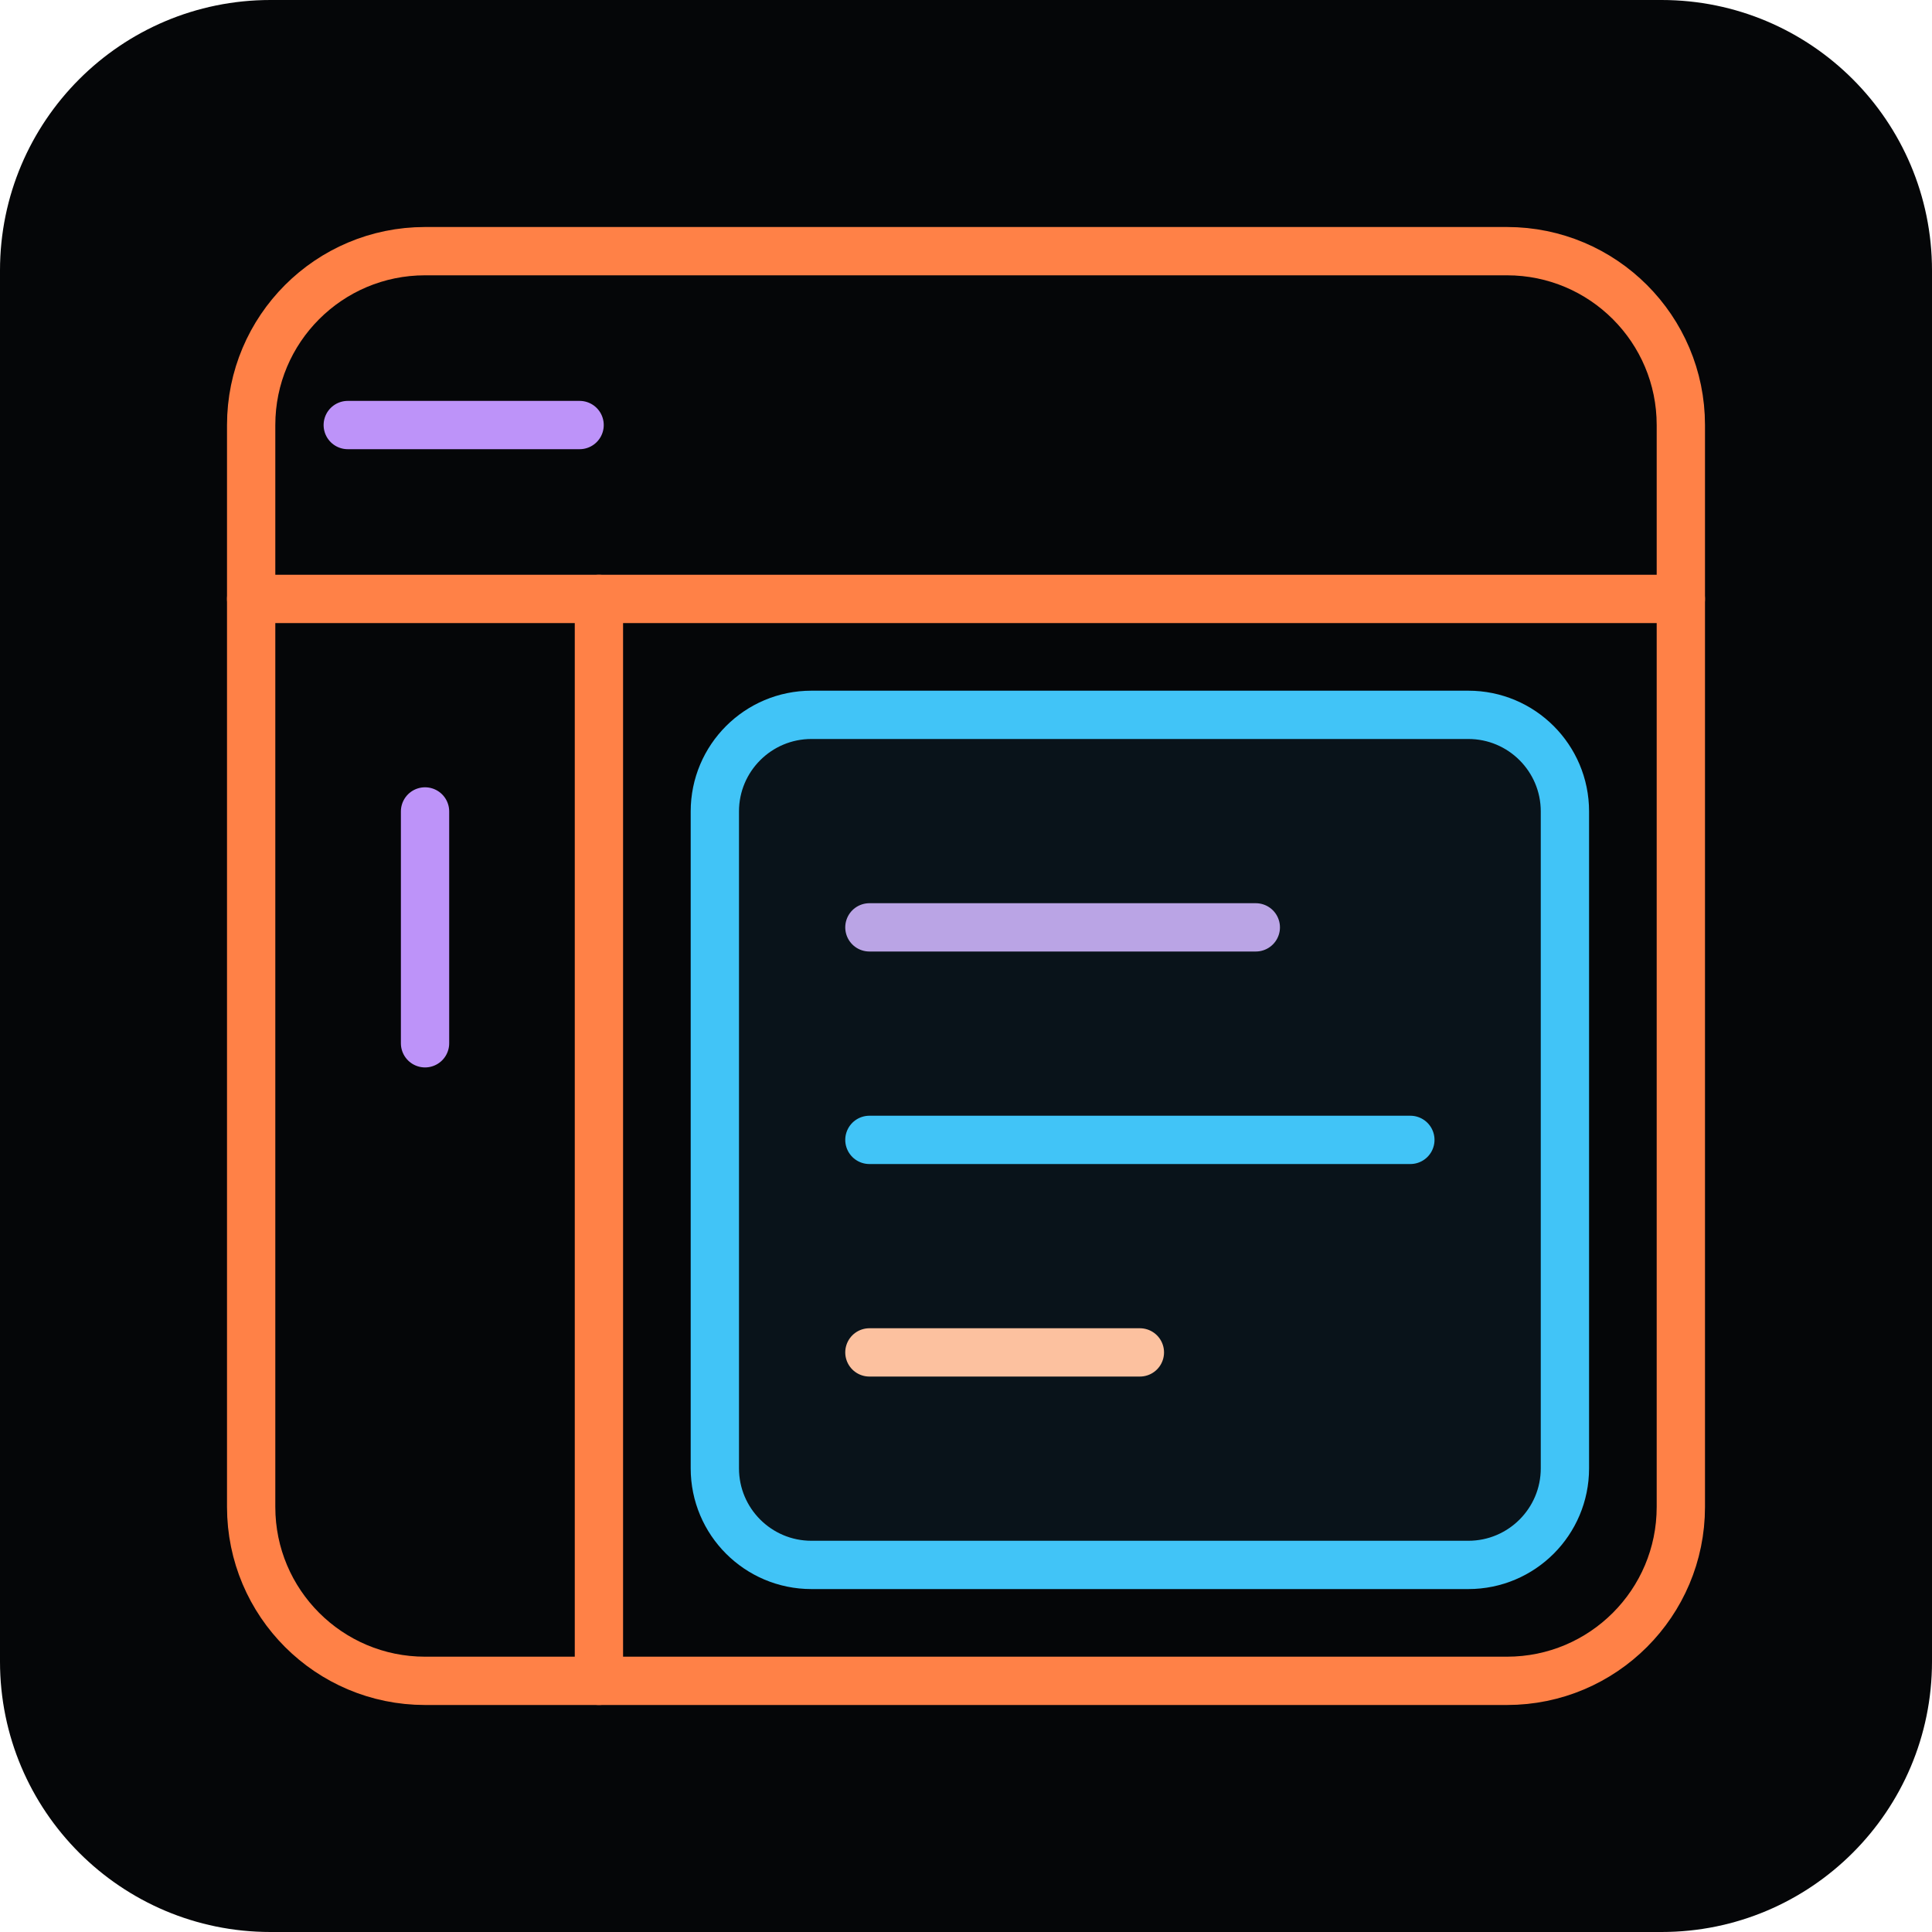
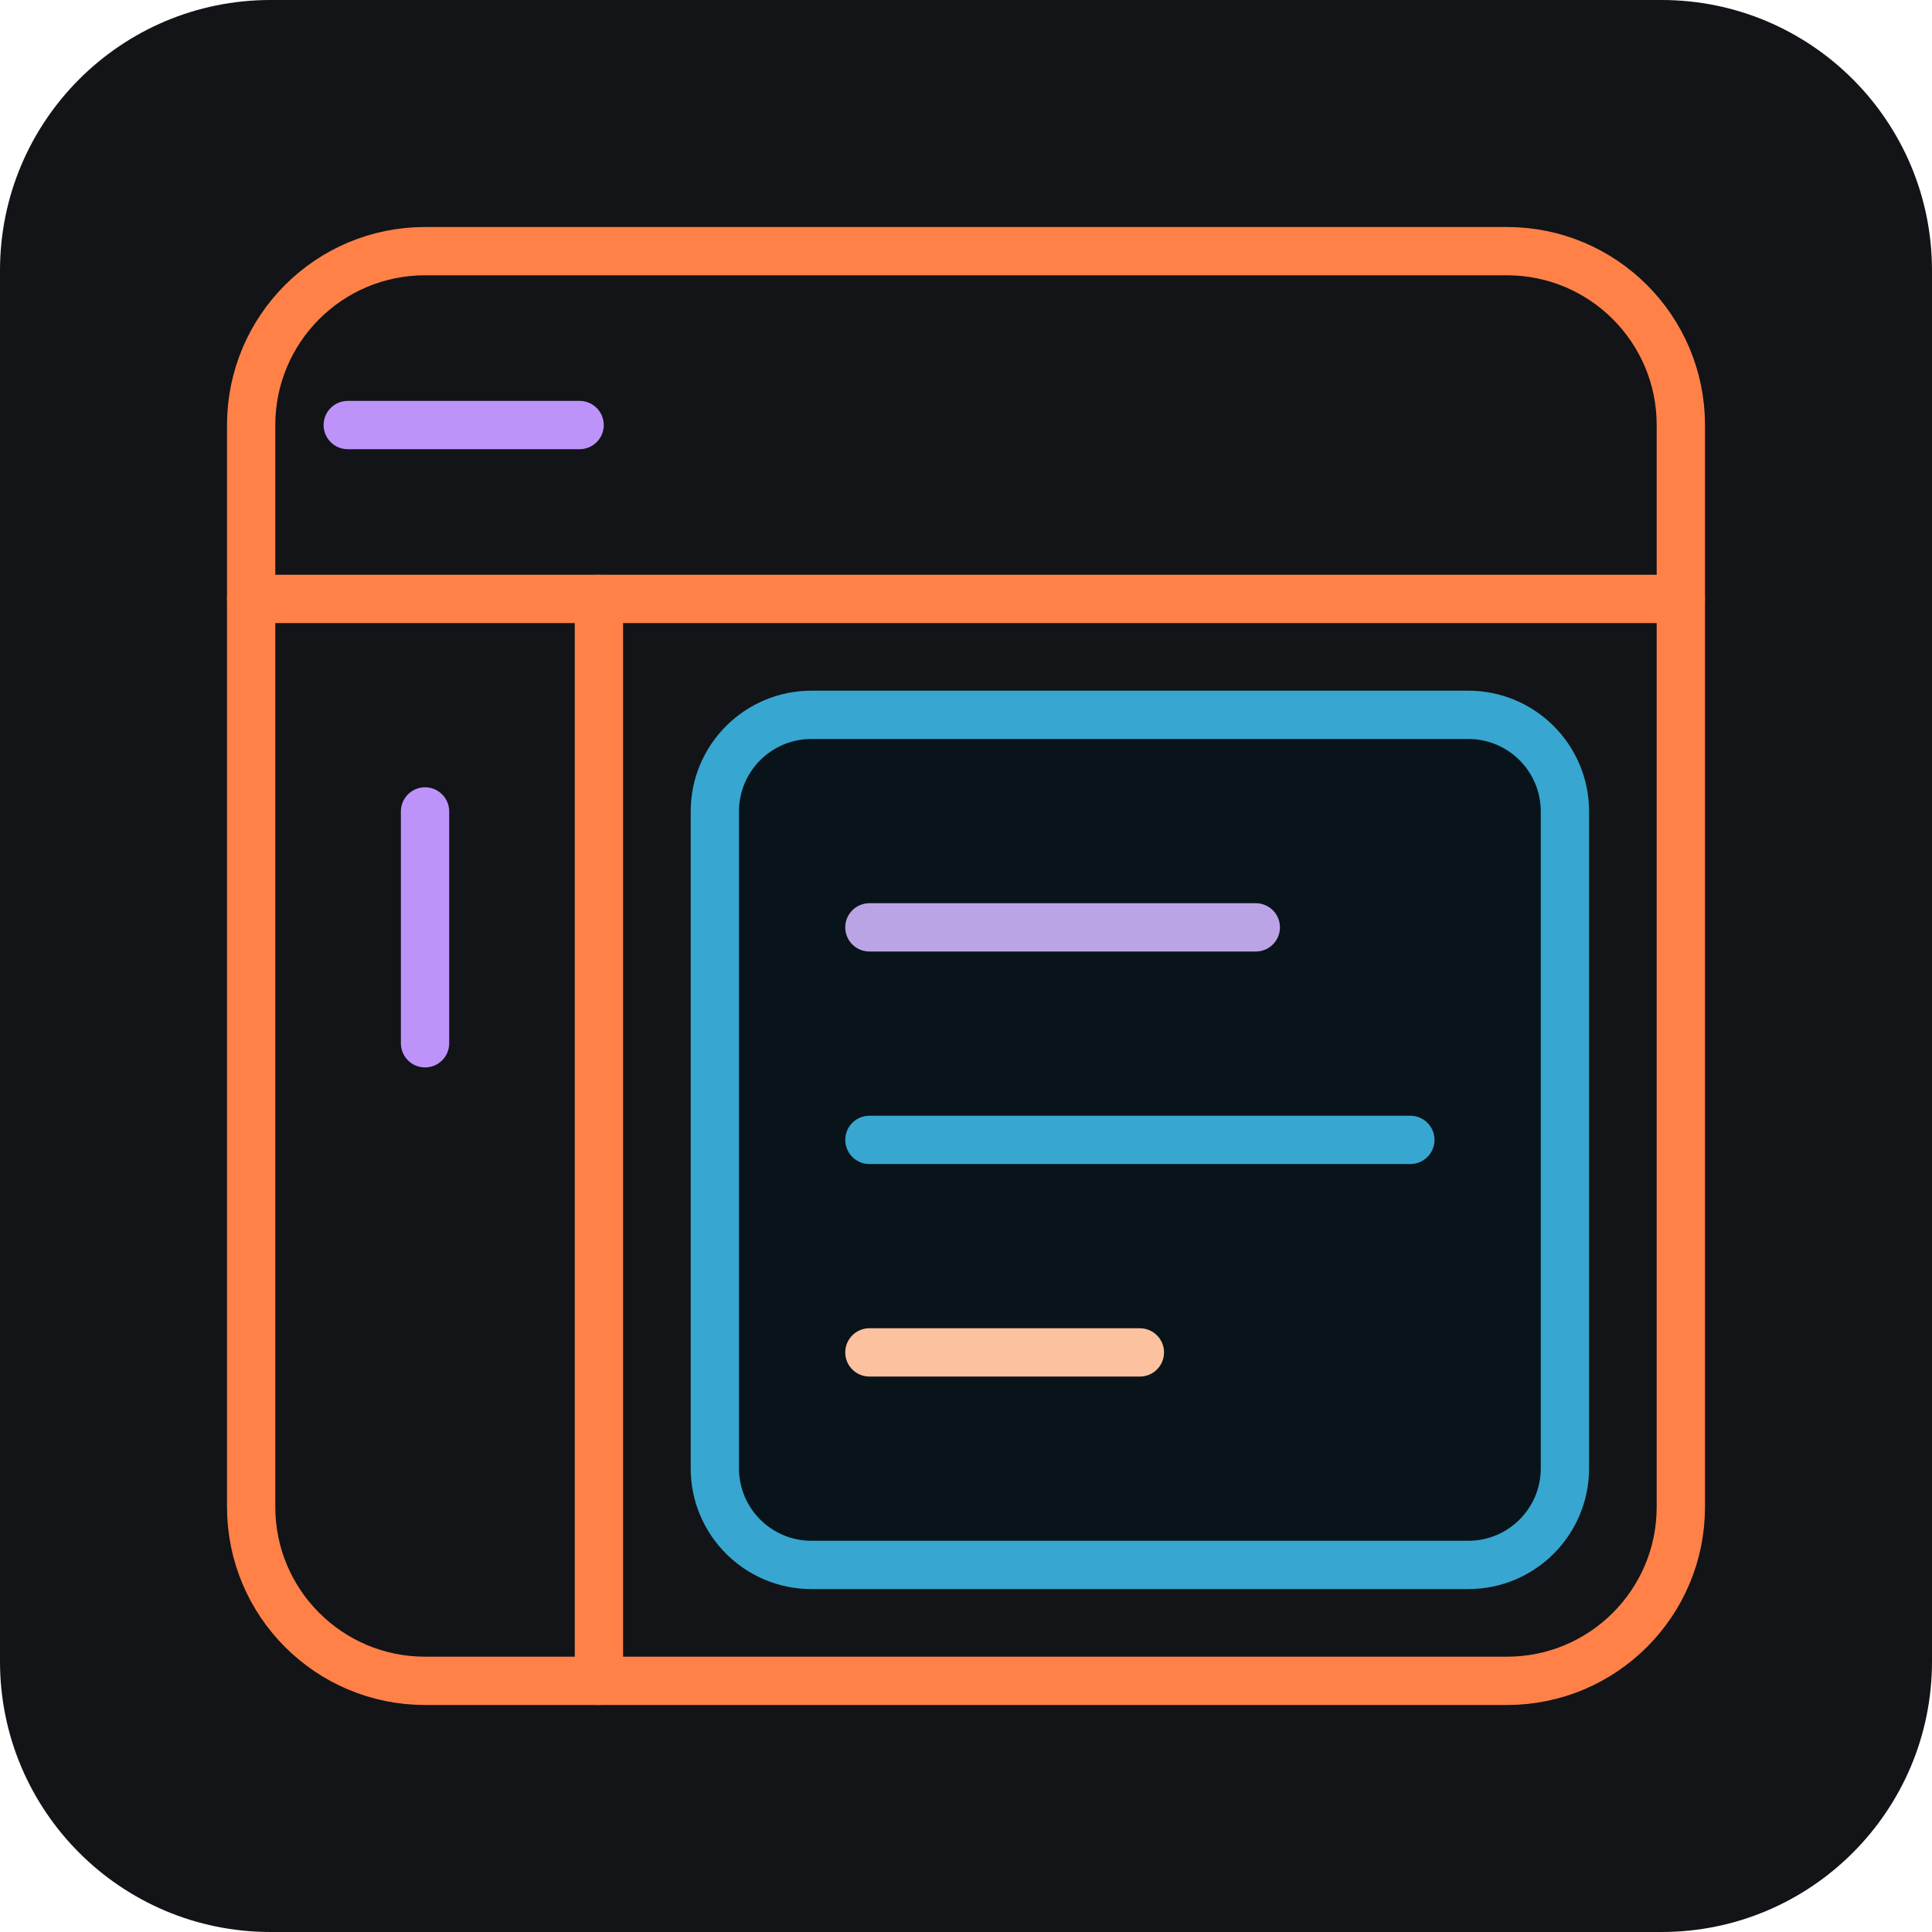
<svg xmlns="http://www.w3.org/2000/svg" viewBox="0 0 200 200" role="img" aria-label="Mix theme mark" fill="none" stroke="#FF8147" stroke-width="5" stroke-linejoin="round" stroke-linecap="round">
-   <rect width="200" height="200" rx="28" fill="#050608" stroke="none" />
+   <rect width="200" height="200" rx="28" fill="#121417" stroke="none" />
  <rect x="26" y="26" width="148" height="148" rx="18" />
  <line x1="26" y1="62" x2="174" y2="62" />
  <line x1="62" y1="62" x2="62" y2="174" />
-   <rect x="74" y="74" width="88" height="88" rx="10" fill="#09131A" stroke="#41C4F7" />
+   <rect x="74" y="74" width="88" height="88" rx="10" fill="#09131A" stroke="#37A6D1" />
  <line x1="90" y1="96" x2="130" y2="96" stroke="#BAA4E5" />
-   <line x1="90" y1="118" x2="146" y2="118" stroke="#41C4F7" />
+   <line x1="90" y1="118" x2="146" y2="118" stroke="#37A6D1" />
  <line x1="90" y1="140" x2="118" y2="140" stroke="#FCC19F" />
  <line x1="36" y1="44" x2="60" y2="44" stroke="#BD93F9" />
  <line x1="44" y1="84" x2="44" y2="108" stroke="#BD93F9" />
</svg>
